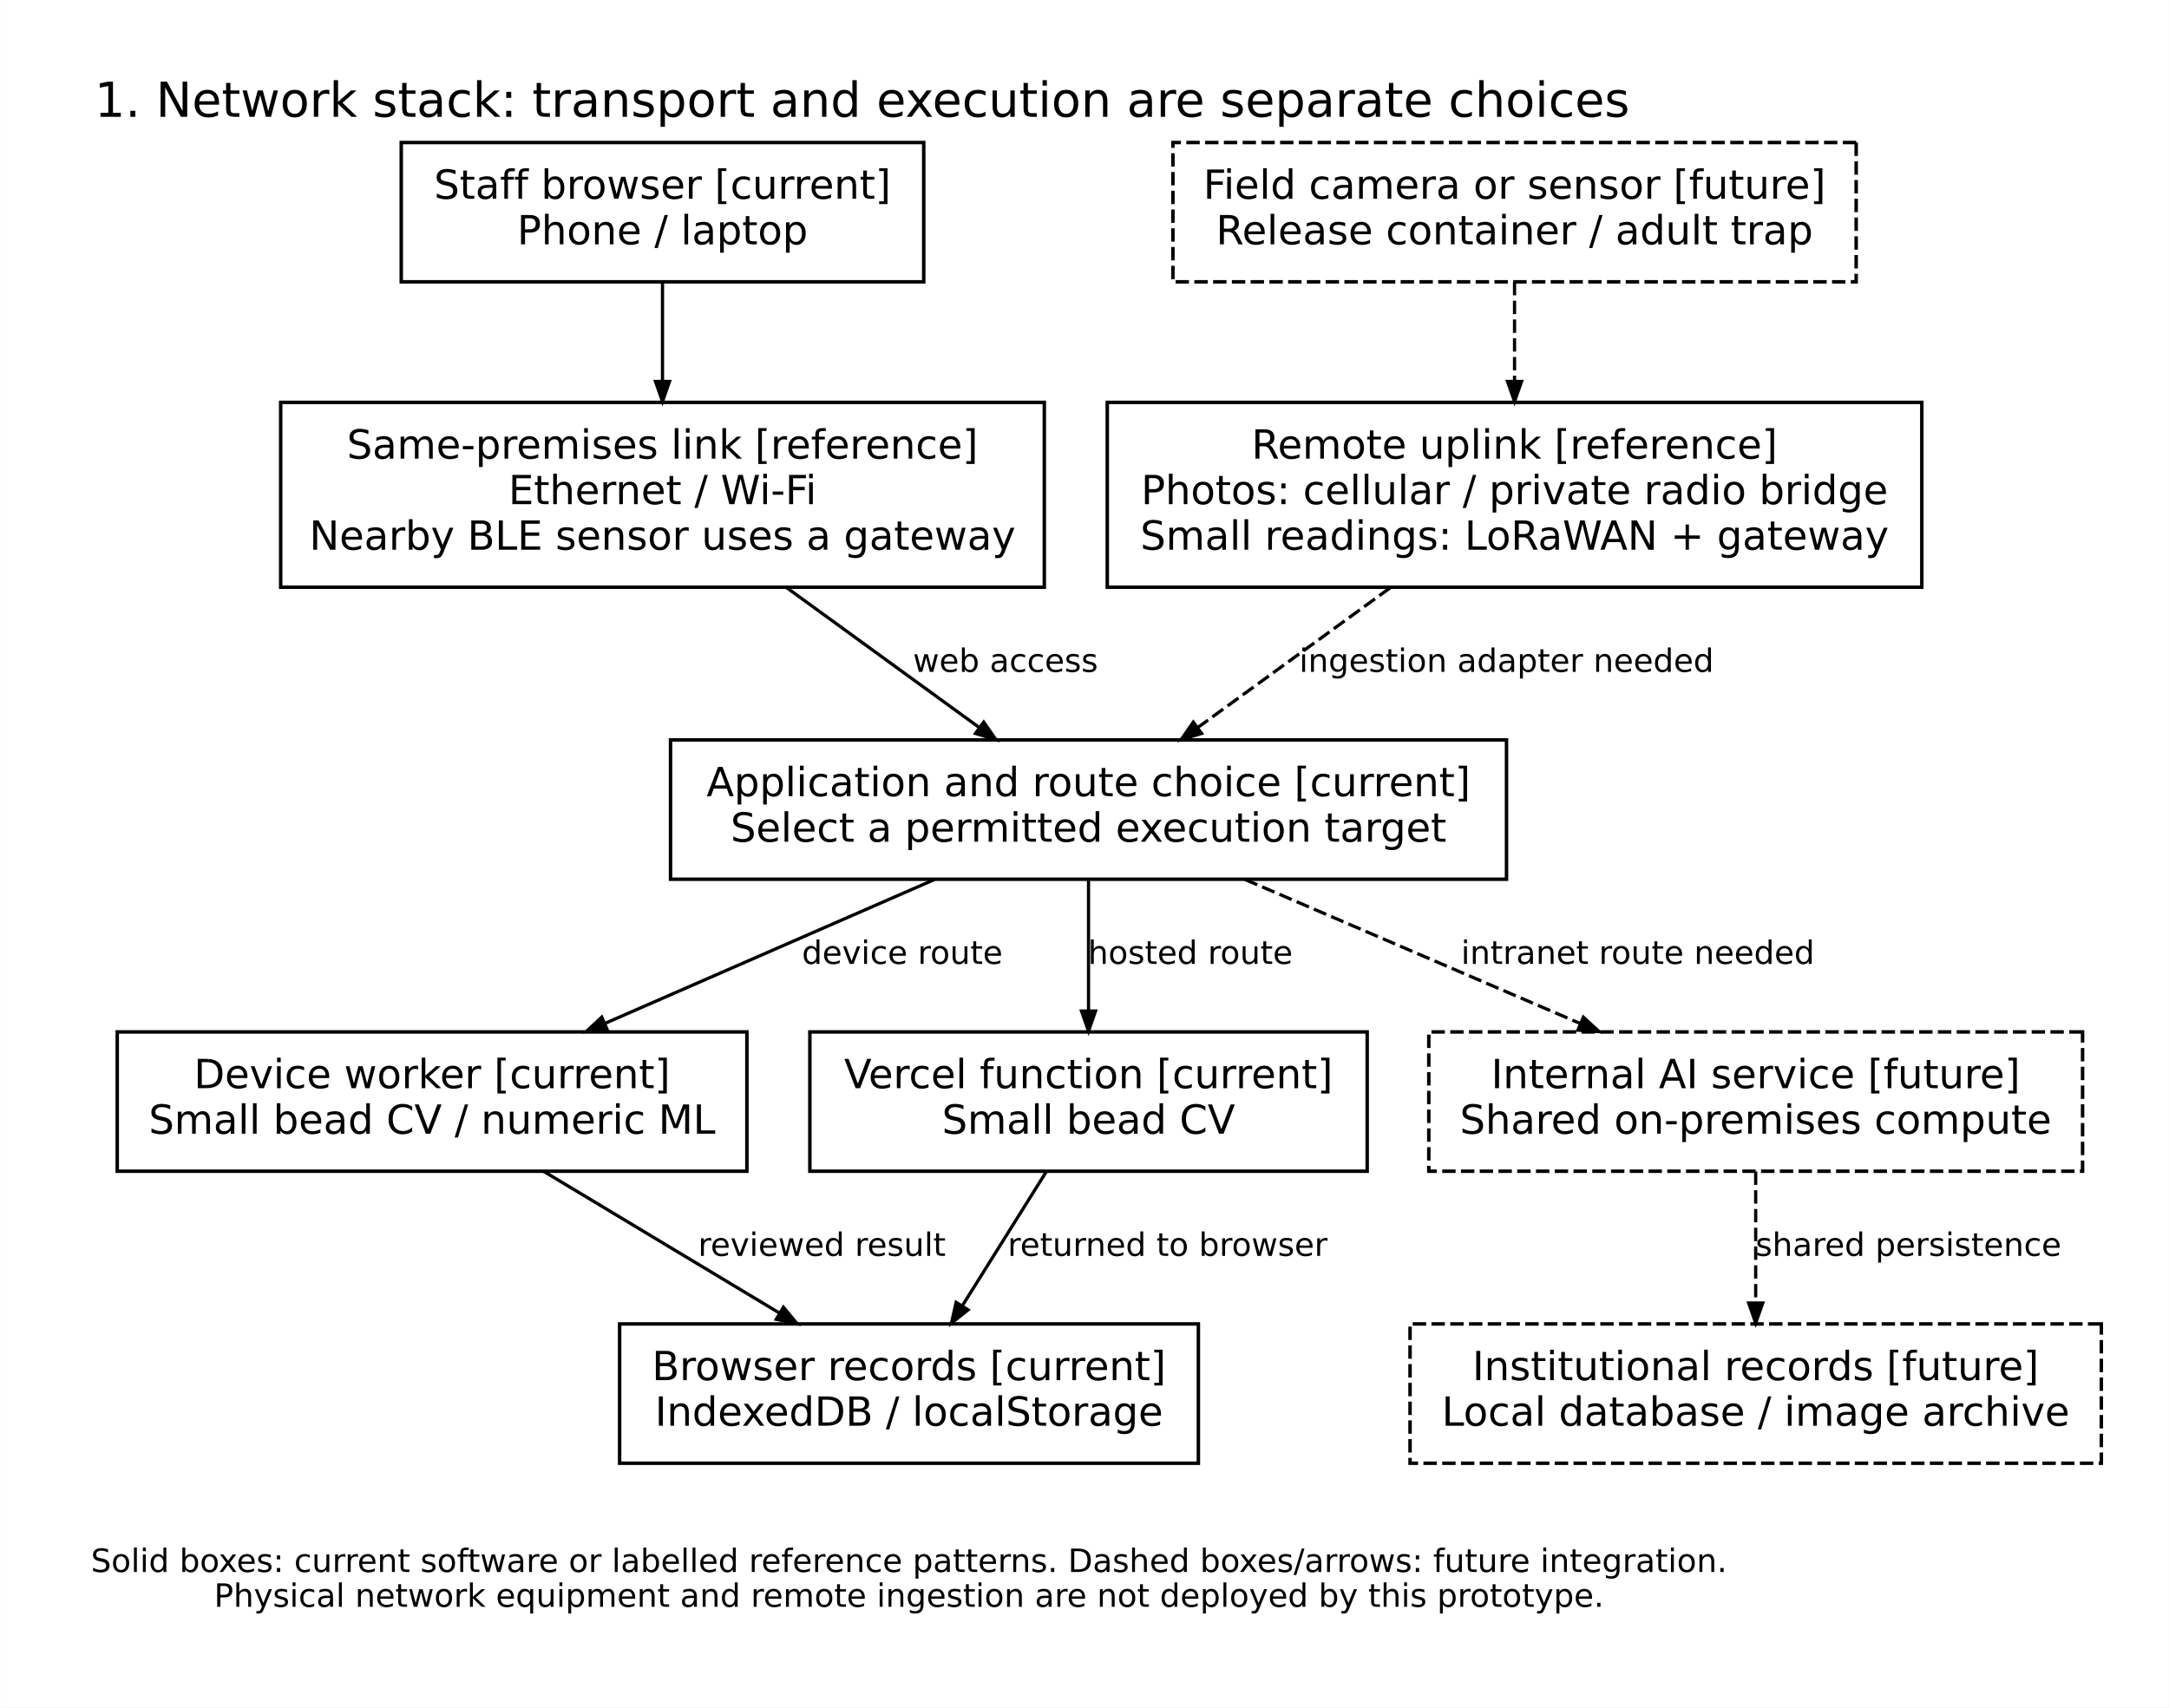
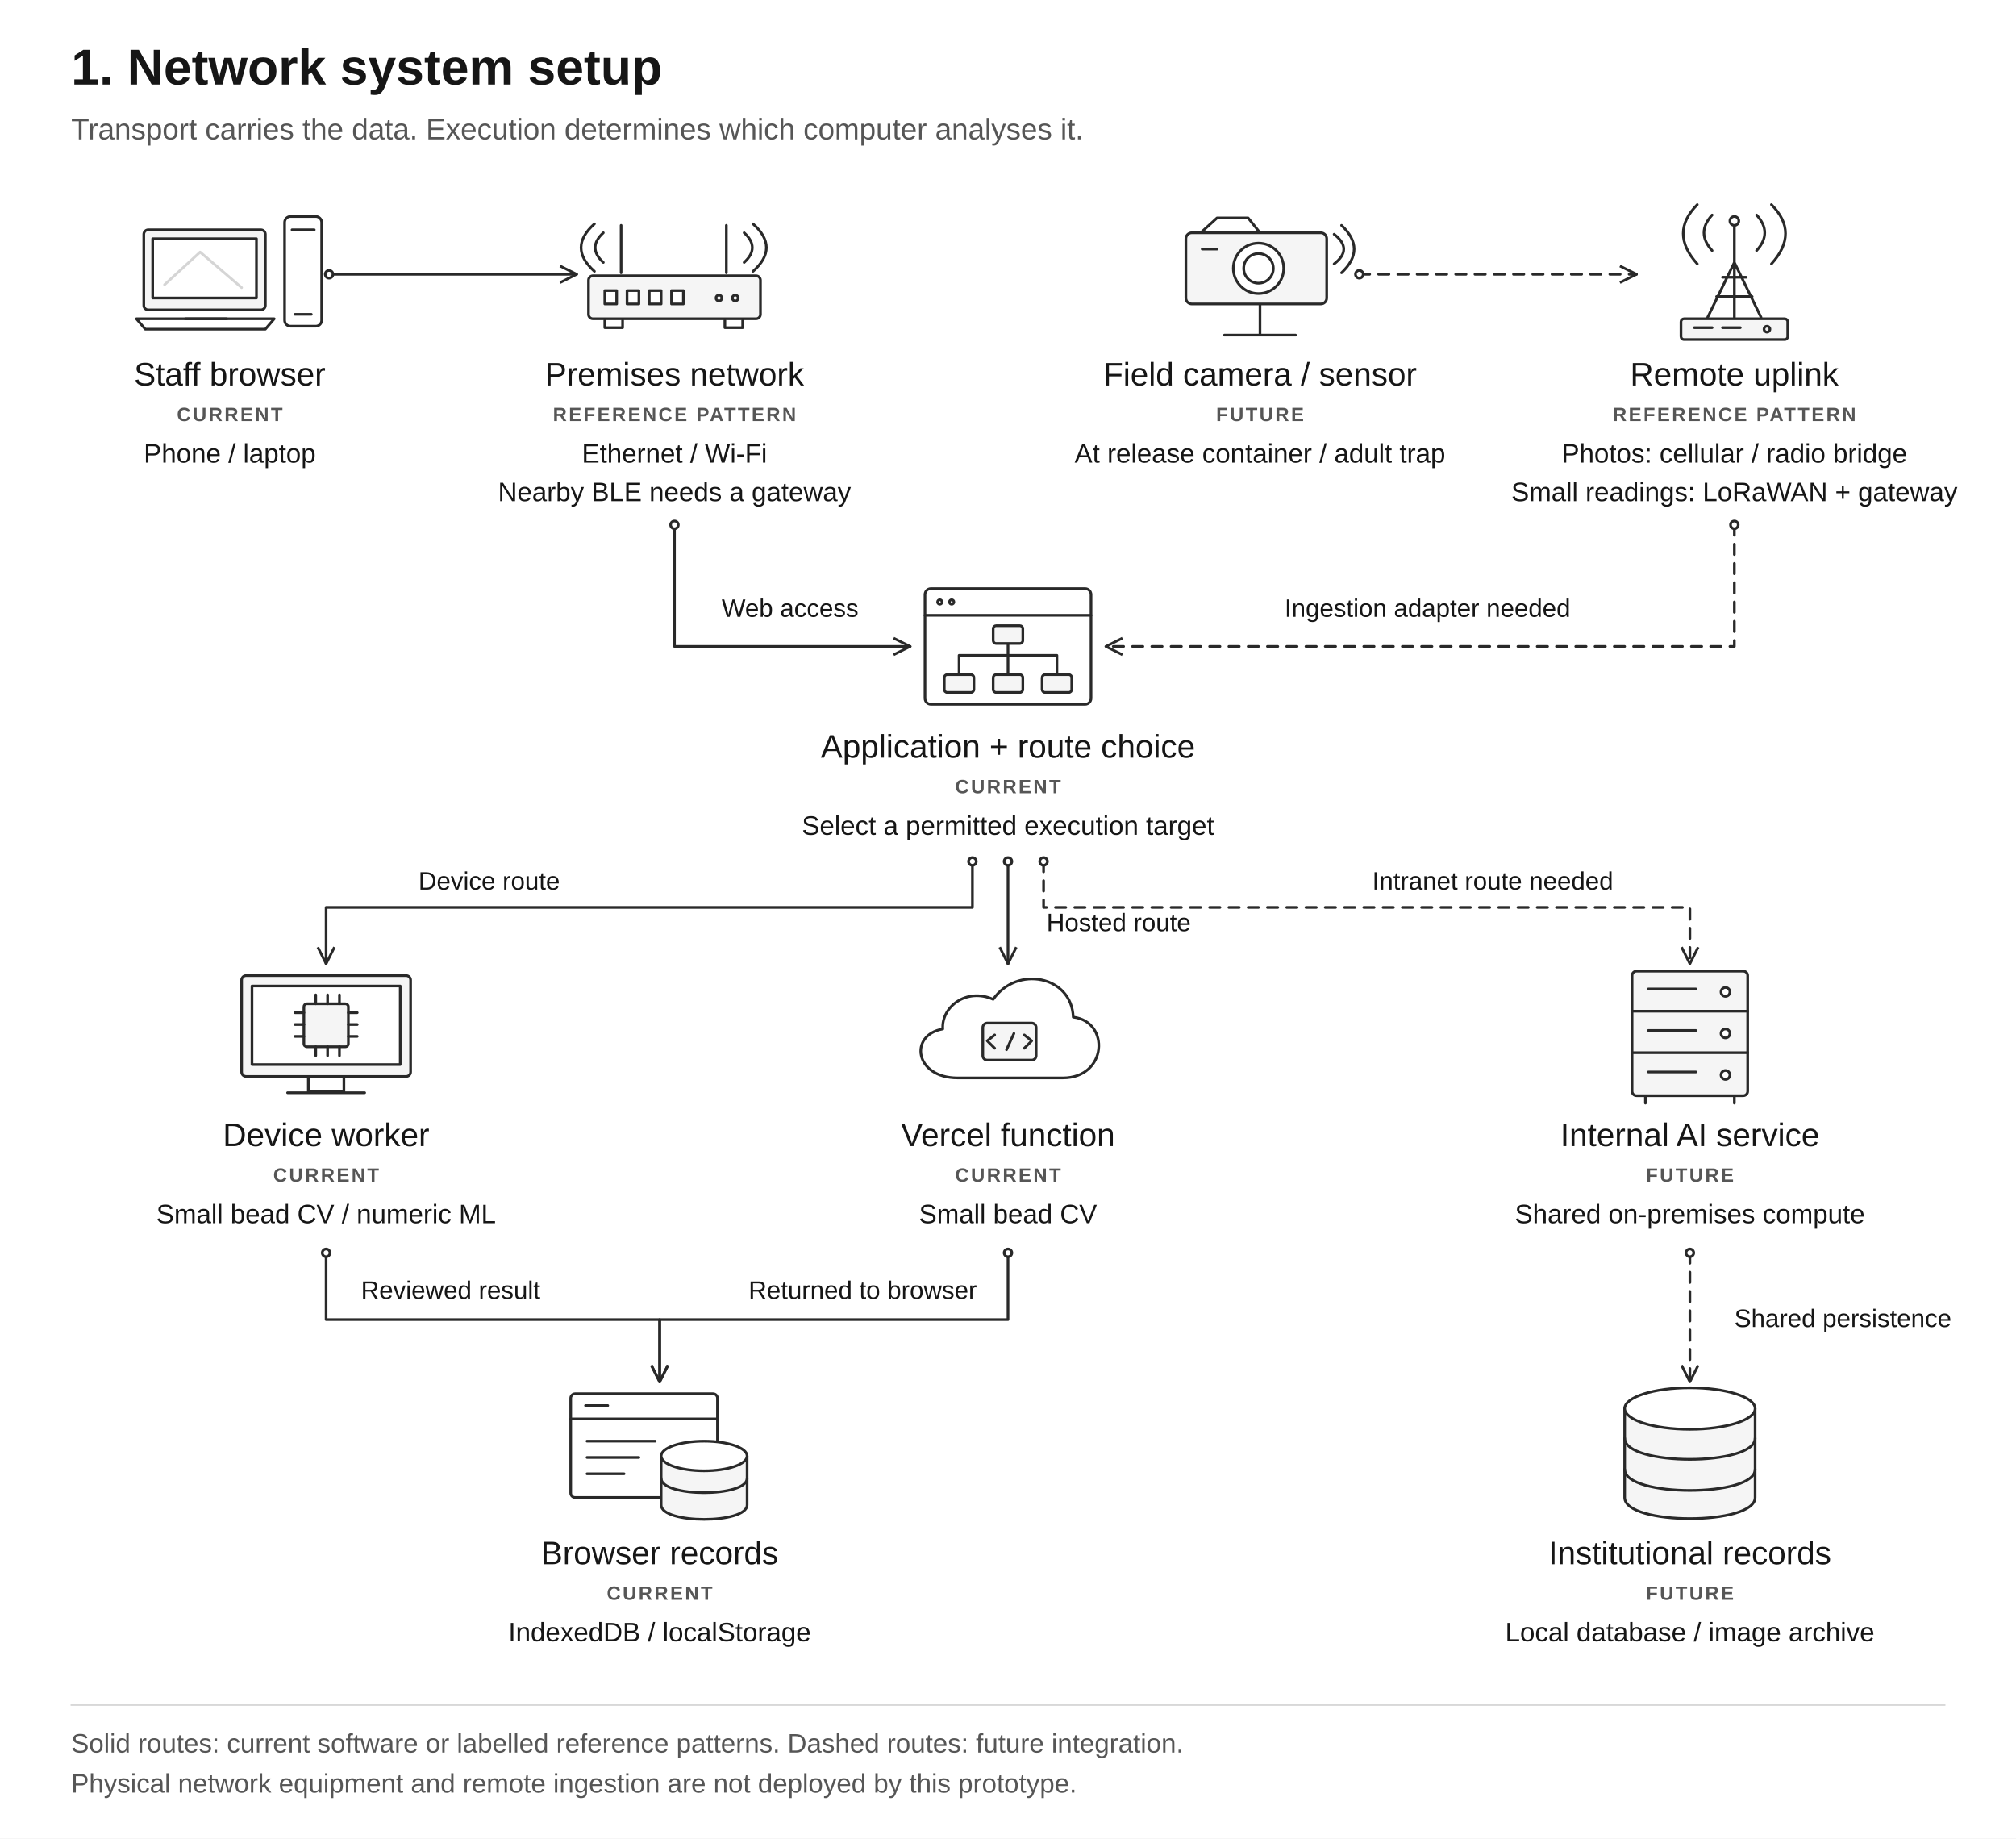
- <svg xmlns="http://www.w3.org/2000/svg" role="img" aria-labelledby="figure-title figure-description" width="809pt" height="637pt" viewBox="0.00 0.00 809.40 637.40">
-   <g id="graph0" class="graph" transform="scale(1 1) rotate(0) translate(25.2 612.2)">
-     <polygon fill="white" stroke="transparent" points="-25.2,25.2 -25.2,-612.2 784.2,-612.2 784.2,25.2 -25.2,25.2" />
-     <text text-anchor="middle" x="296.5" y="-568.6" font-family="DejaVu Sans" font-size="18.00">1. Network stack: transport and execution are separate choices</text>
-     <g id="node1" class="node">
-       <polygon fill="white" stroke="black" stroke-width="1.3" points="319.5,-559 124.5,-559 124.5,-507 319.5,-507 319.5,-559" />
-       <text text-anchor="middle" x="222" y="-538" font-family="DejaVu Sans" font-size="15.00">Staff browser [current]</text>
-       <text text-anchor="middle" x="222" y="-521" font-family="DejaVu Sans" font-size="15.00">Phone / laptop</text>
-     </g>
-     <g id="node3" class="node">
-       <polygon fill="white" stroke="black" stroke-width="1.3" points="364.5,-462 79.5,-462 79.5,-393 364.5,-393 364.5,-462" />
-       <text text-anchor="middle" x="222" y="-441" font-family="DejaVu Sans" font-size="15.00">Same-premises link [reference]</text>
-       <text text-anchor="middle" x="222" y="-424" font-family="DejaVu Sans" font-size="15.00">Ethernet / Wi-Fi</text>
-       <text text-anchor="middle" x="222" y="-407" font-family="DejaVu Sans" font-size="15.00">Nearby BLE sensor uses a gateway</text>
-     </g>
-     <g id="edge1" class="edge">
-       <path fill="none" stroke="black" stroke-width="1.2" d="M222,-506.95C222,-495.85 222,-482.49 222,-469.98" />
-       <polygon fill="black" stroke="black" stroke-width="1.2" points="224.63,-469.82 222,-462.32 219.38,-469.82 224.63,-469.82" />
-     </g>
-     <g id="node2" class="node">
-       <polygon fill="white" stroke="black" stroke-width="1.3" stroke-dasharray="5,2" points="667.5,-559 412.5,-559 412.5,-507 667.5,-507 667.5,-559" />
-       <text text-anchor="middle" x="540" y="-538" font-family="DejaVu Sans" font-size="15.00">Field camera or sensor [future]</text>
-       <text text-anchor="middle" x="540" y="-521" font-family="DejaVu Sans" font-size="15.00">Release container / adult trap</text>
-     </g>
-     <g id="node4" class="node">
-       <polygon fill="white" stroke="black" stroke-width="1.3" points="692,-462 388,-462 388,-393 692,-393 692,-462" />
-       <text text-anchor="middle" x="540" y="-441" font-family="DejaVu Sans" font-size="15.00">Remote uplink [reference]</text>
-       <text text-anchor="middle" x="540" y="-424" font-family="DejaVu Sans" font-size="15.00">Photos: cellular / private radio bridge</text>
-       <text text-anchor="middle" x="540" y="-407" font-family="DejaVu Sans" font-size="15.00">Small readings: LoRaWAN + gateway</text>
-     </g>
-     <g id="edge2" class="edge">
-       <path fill="none" stroke="black" stroke-width="1.2" stroke-dasharray="5,2" d="M540,-506.95C540,-495.85 540,-482.49 540,-469.98" />
-       <polygon fill="black" stroke="black" stroke-width="1.2" points="542.63,-469.82 540,-462.32 537.38,-469.82 542.63,-469.82" />
-     </g>
-     <g id="node5" class="node">
-       <polygon fill="white" stroke="black" stroke-width="1.3" points="537,-336 225,-336 225,-284 537,-284 537,-336" />
-       <text text-anchor="middle" x="381" y="-315" font-family="DejaVu Sans" font-size="15.00">Application and route choice [current]</text>
-       <text text-anchor="middle" x="381" y="-298" font-family="DejaVu Sans" font-size="15.00">Select a permitted execution target</text>
-     </g>
-     <g id="edge3" class="edge">
-       <path fill="none" stroke="black" stroke-width="1.2" d="M268.42,-392.78C291.11,-376.3 318.18,-356.63 340.09,-340.72" />
-       <polygon fill="black" stroke="black" stroke-width="1.2" points="341.89,-342.66 346.41,-336.12 338.8,-338.41 341.89,-342.66" />
-       <text text-anchor="middle" x="350" y="-361.4" font-family="DejaVu Sans" font-size="12.00">web access</text>
-     </g>
-     <g id="edge4" class="edge">
-       <path fill="none" stroke="black" stroke-width="1.2" stroke-dasharray="5,2" d="M493.58,-392.78C470.89,-376.3 443.82,-356.63 421.91,-340.72" />
-       <polygon fill="black" stroke="black" stroke-width="1.2" points="423.2,-338.41 415.59,-336.12 420.11,-342.66 423.2,-338.41" />
-       <text text-anchor="middle" x="537" y="-361.4" font-family="DejaVu Sans" font-size="12.00">ingestion adapter needed</text>
-     </g>
-     <g id="node6" class="node">
-       <polygon fill="white" stroke="black" stroke-width="1.3" points="253.5,-227 18.5,-227 18.5,-175 253.5,-175 253.5,-227" />
-       <text text-anchor="middle" x="136" y="-206" font-family="DejaVu Sans" font-size="15.00">Device worker [current]</text>
-       <text text-anchor="middle" x="136" y="-189" font-family="DejaVu Sans" font-size="15.00">Small bead CV / numeric ML</text>
-     </g>
-     <g id="edge5" class="edge">
-       <path fill="none" stroke="black" stroke-width="1.2" d="M323.56,-283.91C286.68,-267.81 238.71,-246.86 200.52,-230.18" />
-       <polygon fill="black" stroke="black" stroke-width="1.2" points="201.43,-227.71 193.51,-227.11 199.33,-232.52 201.43,-227.71" />
-       <text text-anchor="middle" x="311.5" y="-252.4" font-family="DejaVu Sans" font-size="12.00">device route</text>
-     </g>
-     <g id="node7" class="node">
-       <polygon fill="white" stroke="black" stroke-width="1.3" points="485,-227 277,-227 277,-175 485,-175 485,-227" />
-       <text text-anchor="middle" x="381" y="-206" font-family="DejaVu Sans" font-size="15.00">Vercel function [current]</text>
-       <text text-anchor="middle" x="381" y="-189" font-family="DejaVu Sans" font-size="15.00">Small bead CV</text>
-     </g>
-     <g id="edge6" class="edge">
-       <path fill="none" stroke="black" stroke-width="1.2" d="M381,-283.91C381,-269.26 381,-250.61 381,-234.8" />
-       <polygon fill="black" stroke="black" stroke-width="1.2" points="383.63,-234.8 381,-227.3 378.38,-234.8 383.63,-234.8" />
-       <text text-anchor="middle" x="419" y="-252.4" font-family="DejaVu Sans" font-size="12.00">hosted route</text>
-     </g>
-     <g id="node8" class="node">
-       <polygon fill="white" stroke="black" stroke-width="1.3" stroke-dasharray="5,2" points="752,-227 508,-227 508,-175 752,-175 752,-227" />
-       <text text-anchor="middle" x="630" y="-206" font-family="DejaVu Sans" font-size="15.00">Internal AI service [future]</text>
-       <text text-anchor="middle" x="630" y="-189" font-family="DejaVu Sans" font-size="15.00">Shared on-premises compute</text>
-     </g>
-     <g id="edge7" class="edge">
-       <path fill="none" stroke="black" stroke-width="1.2" stroke-dasharray="5,2" d="M439.38,-283.91C476.86,-267.81 525.61,-246.86 564.43,-230.18" />
-       <polygon fill="black" stroke="black" stroke-width="1.2" points="565.7,-232.49 571.56,-227.11 563.63,-227.66 565.7,-232.49" />
-       <text text-anchor="middle" x="586" y="-252.4" font-family="DejaVu Sans" font-size="12.00">intranet route needed</text>
-     </g>
-     <g id="node9" class="node">
-       <polygon fill="white" stroke="black" stroke-width="1.3" points="422,-118 206,-118 206,-66 422,-66 422,-118" />
-       <text text-anchor="middle" x="314" y="-97" font-family="DejaVu Sans" font-size="15.00">Browser records [current]</text>
-       <text text-anchor="middle" x="314" y="-80" font-family="DejaVu Sans" font-size="15.00">IndexedDB / localStorage</text>
-     </g>
-     <g id="edge8" class="edge">
-       <path fill="none" stroke="black" stroke-width="1.2" d="M177.73,-174.91C204.08,-159.07 238.22,-138.55 265.74,-122.01" />
-       <polygon fill="black" stroke="black" stroke-width="1.2" points="267.14,-124.23 272.22,-118.11 264.44,-119.73 267.14,-124.23" />
-       <text text-anchor="middle" x="281.5" y="-143.4" font-family="DejaVu Sans" font-size="12.00">reviewed result</text>
-     </g>
-     <g id="edge9" class="edge">
-       <path fill="none" stroke="black" stroke-width="1.2" d="M365.29,-174.91C355.95,-160 344.01,-140.93 334,-124.94" />
-       <polygon fill="black" stroke="black" stroke-width="1.2" points="336.05,-123.26 329.84,-118.3 331.6,-126.05 336.05,-123.26" />
-       <text text-anchor="middle" x="410.5" y="-143.4" font-family="DejaVu Sans" font-size="12.00">returned to browser</text>
-     </g>
-     <g id="node10" class="node">
-       <polygon fill="white" stroke="black" stroke-width="1.3" stroke-dasharray="5,2" points="759,-118 501,-118 501,-66 759,-66 759,-118" />
-       <text text-anchor="middle" x="630" y="-97" font-family="DejaVu Sans" font-size="15.00">Institutional records [future]</text>
-       <text text-anchor="middle" x="630" y="-80" font-family="DejaVu Sans" font-size="15.00">Local database / image archive</text>
-     </g>
-     <g id="edge10" class="edge">
-       <path fill="none" stroke="black" stroke-width="1.2" stroke-dasharray="5,2" d="M630,-174.91C630,-160.26 630,-141.61 630,-125.8" />
-       <polygon fill="black" stroke="black" stroke-width="1.2" points="632.63,-125.8 630,-118.3 627.38,-125.8 632.63,-125.8" />
-       <text text-anchor="middle" x="687" y="-143.4" font-family="DejaVu Sans" font-size="12.00">shared persistence</text>
-     </g>
-     <g id="node11" class="node">
-       <polygon fill="white" stroke="transparent" stroke-width="1.3" points="628,-44 0,-44 0,0 628,0 628,-44" />
-       <text text-anchor="middle" x="314" y="-25.4" font-family="DejaVu Sans" font-size="12.00">Solid boxes: current software or labelled reference patterns. Dashed boxes/arrows: future integration.</text>
-       <text text-anchor="middle" x="314" y="-12.4" font-family="DejaVu Sans" font-size="12.00">Physical network equipment and remote ingestion are not deployed by this prototype.</text>
-     </g>
+ <svg xmlns="http://www.w3.org/2000/svg" width="1360" height="1240" viewBox="0 0 1360 1240" role="img" aria-labelledby="figure-title figure-description">
+   <defs>
+     <marker id="arrow" viewBox="0 0 9 9" refX="8" refY="4.5" markerWidth="8" markerHeight="8" orient="auto-start-reverse">
+       <path d="M1 1L8 4.5L1 8" fill="none" stroke="#292929" stroke-width="1.1" stroke-linejoin="round" />
+     </marker>
+     <symbol id="icon-clients" viewBox="0 0 128 96">
+       <rect x="6" y="18" width="82" height="54" rx="3" fill="#f5f5f5" />
+       <rect x="12" y="24" width="70" height="40" fill="white" />
+       <path d="M1 78H94L88 85H7Z" fill="white" />
+       <path d="M34 78H62" />
+       <rect x="101" y="9" width="25" height="74" rx="4" fill="white" />
+       <path d="M106 18H121M108 75H119" />
+       <path d="M20 55L44 33L72 57" stroke="#d5d5d5" />
+     </symbol>
+     <symbol id="icon-camera" viewBox="0 0 128 96">
+       <path d="M64 54V88M40 89H88" />
+       <path d="M24 20L35 10H56L64 20" fill="white" />
+       <rect x="14" y="20" width="95" height="48" rx="4" fill="#f5f5f5" />
+       <circle cx="63" cy="44" r="17" fill="white" />
+       <circle cx="63" cy="44" r="10" />
+       <path d="M25 31H35M114 21Q127 31 114 41M119 15Q136 31 119 47" />
+     </symbol>
+     <symbol id="icon-router" viewBox="0 0 128 96">
+       <path d="M28 47V15M99 47V15M16 20Q5 30 16 40M10 14Q-8 30 10 46M111 20Q122 30 111 40M117 14Q135 30 117 46" />
+       <rect x="6" y="49" width="116" height="29" rx="3" fill="#f5f5f5" />
+       <path d="M17 59H25V68H17ZM32 59H40V68H32ZM47 59H55V68H47ZM62 59H70V68H62Z" fill="white" />
+       <circle cx="94" cy="64" r="2" />
+       <circle cx="105" cy="64" r="2" />
+       <path d="M17 79V84H29V79M98 79V84H110V79" />
+     </symbol>
+     <symbol id="icon-gateway" viewBox="0 0 128 96">
+       <path d="M64 15V77M46 77L64 40L82 77M52 63H76M56 50H72" />
+       <circle cx="64" cy="12" r="3" fill="white" />
+       <path d="M49 8Q38 20 49 32M79 8Q90 20 79 32M39 1Q20 20 39 41M89 1Q108 20 89 41" />
+       <rect x="28" y="78" width="72" height="14" rx="2" fill="#f5f5f5" />
+       <path d="M37 84H49M56 84H68" />
+       <circle cx="86" cy="85" r="2" />
+     </symbol>
+     <symbol id="icon-route" viewBox="0 0 128 96">
+       <rect x="8" y="9" width="112" height="78" rx="4" fill="white" />
+       <path d="M8 27H120" />
+       <circle cx="18" cy="18" r="1.5" />
+       <circle cx="26" cy="18" r="1.5" />
+       <path d="M64 39V54M31 68V54H97V68" />
+       <rect x="54" y="34" width="20" height="12" rx="2" fill="#f5f5f5" />
+       <rect x="21" y="67" width="20" height="12" rx="2" fill="#f5f5f5" />
+       <rect x="54" y="67" width="20" height="12" rx="2" fill="#f5f5f5" />
+       <rect x="87" y="67" width="20" height="12" rx="2" fill="#f5f5f5" />
+       <path d="M64 54V67" />
+     </symbol>
+     <symbol id="icon-worker" viewBox="0 0 128 96">
+       <rect x="7" y="8" width="114" height="68" rx="3" fill="#f5f5f5" />
+       <rect x="14" y="15" width="100" height="53" fill="white" />
+       <path d="M52 77V86H76V77M38 87H90" />
+       <rect x="49" y="27" width="30" height="29" rx="2" fill="#f5f5f5" />
+       <path d="M57 21V27M65 21V27M73 21V27M57 56V62M65 56V62M73 56V62M43 33H49M43 41H49M43 49H49M79 33H85M79 41H85M79 49H85" />
+     </symbol>
+     <symbol id="icon-cloud" viewBox="0 0 128 96">
+       <path d="M30 77H101C131 77 133 39 108 36C107 8 70 1 54 24C36 16 19 29 20 44C-3 48 1 77 30 77Z" fill="white" />
+       <rect x="47" y="40" width="36" height="25" rx="3" fill="#f5f5f5" />
+       <path d="M55 48L50 52L55 57M75 48L80 52L75 57M68 47L63 58" />
+     </symbol>
+     <symbol id="icon-server" viewBox="0 0 128 96">
+       <rect x="25" y="5" width="78" height="84" rx="3" fill="#f5f5f5" />
+       <path d="M25 32H103M25 60H103M36 17H68M36 45H68M36 73H68M34 90V94M94 90V94" />
+       <circle cx="88" cy="19" r="3" fill="white" />
+       <circle cx="88" cy="47" r="3" fill="white" />
+       <circle cx="88" cy="75" r="3" fill="white" />
+     </symbol>
+     <symbol id="icon-browser-store" viewBox="0 0 128 96">
+       <rect x="4" y="8" width="99" height="70" rx="3" fill="white" />
+       <path d="M4 25H103M14 16H29M15 40H61M15 51H50M15 62H40" />
+       <path d="M65 50V83C65 96 123 96 123 83V50" fill="#f5f5f5" />
+       <ellipse cx="94" cy="50" rx="29" ry="10" fill="white" />
+       <path d="M65 65C65 78 123 78 123 65" />
+     </symbol>
+     <symbol id="icon-database" viewBox="0 0 128 96">
+       <path d="M20 18V78C20 97 108 97 108 78V18" fill="#f5f5f5" />
+       <ellipse cx="64" cy="18" rx="44" ry="14" fill="white" />
+       <path d="M20 38C20 57 108 57 108 38M20 59C20 78 108 78 108 59" />
+     </symbol>
+     <symbol id="icon-stock" viewBox="0 0 128 96">
+       <path d="M19 22L36 8H116V76L100 90H19Z" fill="#f5f5f5" />
+       <path d="M19 22H100V90M100 22L116 8M100 22V90L116 76" />
+       <path d="M27 30H92V81H27Z" fill="white" />
+       <path d="M34 30V81M85 30V81M27 37H92M27 74H92" stroke="#d0d0d0" />
+       <ellipse cx="59" cy="54" rx="3" ry="11" />
+       <path d="M56 52Q38 34 43 53L56 57M62 52Q80 34 75 53L62 57M56 59L42 67M56 63L49 73M62 59L76 67M62 63L69 73M59 42L62 35" />
+       <path d="M44 16H87" />
+     </symbol>
+     <symbol id="icon-release" viewBox="0 0 128 96">
+       <path d="M27 33L35 84Q64 98 93 84L101 33" fill="white" />
+       <ellipse cx="64" cy="33" rx="43" ry="10" fill="#f5f5f5" />
+       <path d="M43 57Q51 48 56 59T69 61M69 76Q78 66 84 75M43 80Q52 71 56 78" />
+       <path d="M64 16V2M57 9L64 2L71 9" />
+       <path d="M28 39Q17 62 35 72M101 39Q112 62 93 72" />
+     </symbol>
+     <symbol id="icon-clipboard" viewBox="0 0 128 96">
+       <path d="M47 14H24V90H106V14H83" fill="white" />
+       <rect x="45" y="7" width="40" height="17" rx="3" fill="#f5f5f5" />
+       <path d="M35 39L40 44L49 34M57 40H94M35 58L40 63L49 53M57 59H94M35 77L40 82L49 72M57 78H84" />
+     </symbol>
+     <symbol id="icon-trap" viewBox="0 0 128 96">
+       <path d="M23 31V79C23 97 105 97 105 79V31" fill="#f5f5f5" />
+       <ellipse cx="64" cy="31" rx="41" ry="14" fill="white" />
+       <path d="M48 25L57 45H71L80 25" fill="#ededed" />
+       <ellipse cx="64" cy="24" rx="16" ry="5" fill="white" />
+       <path d="M34 51H94M34 59H94M34 67H94M34 75H94M43 48V82M54 48V86M66 48V86M78 48V84M89 48V81" stroke="#c6c6c6" />
+       <path d="M105 66H119V38M114 38H124" />
+     </symbol>
+     <symbol id="icon-assay" viewBox="0 0 128 96">
+       <path d="M24 85H100M40 84V75M68 84V75M25 62H71" />
+       <path d="M60 19Q95 29 86 56Q82 72 59 75H31" />
+       <path d="M34 14L48 5L69 38L54 48ZM51 45L45 53" fill="#f5f5f5" />
+       <circle cx="80" cy="45" r="5" fill="white" />
+       <path d="M105 52H123M109 52V80Q109 90 119 87Q123 86 123 80V52M111 70H121" />
+     </symbol>
+     <symbol id="icon-prevalence" viewBox="0 0 128 96">
+       <path d="M23 7H91L109 25V90H23ZM91 7V25H109" fill="white" />
+       <path d="M37 72H94M37 81H79M44 44H88" />
+       <text x="66" y="38" text-anchor="middle" font-family="Arial, sans-serif" font-size="23" fill="#161616" stroke="none">n+</text>
+       <text x="66" y="64" text-anchor="middle" font-family="Arial, sans-serif" font-size="20" fill="#161616" stroke="none">N</text>
+     </symbol>
+     <symbol id="icon-health" viewBox="0 0 128 96">
+       <rect x="8" y="25" width="72" height="64" rx="2" fill="#f5f5f5" />
+       <path d="M20 25V10H67V25M26 68H37V89H26M48 68H60V79H48" />
+       <path d="M35 36H49V45H58V58H49V67H35V58H26V45H35Z" fill="white" />
+       <path d="M83 38H109L122 51V91H83ZM109 38V51H122M92 64H113M92 74H113M92 83H104" fill="white" />
+     </symbol>
+     <symbol id="icon-case-report" viewBox="0 0 128 96">
+       <path d="M23 7H91L109 25V90H23ZM91 7V25H109" fill="white" />
+       <path d="M36 29H68M36 42H92M36 53H80M36 67L43 75L58 60M67 70H94M67 79H86" />
+     </symbol>
+     <symbol id="icon-impact" viewBox="0 0 128 96">
+       <path d="M19 8V86H120" />
+       <rect x="33" y="42" width="18" height="43" fill="#ededed" />
+       <rect x="60" y="58" width="18" height="27" fill="white" />
+       <rect x="90" y="30" width="18" height="55" fill="#ededed" />
+       <path d="M42 32V49M36 32H48M69 48V65M63 48H75M99 19V39M93 19H105" />
+     </symbol>
+     <symbol id="icon-photo" viewBox="0 0 128 96">
+       <rect x="9" y="10" width="110" height="76" rx="3" fill="white" />
+       <path d="M18 22H29M18 22V33M110 22H99M110 22V33M18 75H29M18 75V64M110 75H99M110 75V64" />
+       <circle cx="41" cy="42" r="7" fill="#ededed" />
+       <circle cx="81" cy="34" r="7" fill="#ededed" />
+       <circle cx="65" cy="63" r="7" fill="#ededed" />
+       <circle cx="96" cy="60" r="7" fill="#ededed" />
+     </symbol>
+     <symbol id="icon-pixels" viewBox="0 0 128 96">
+       <path d="M12 11H82V81H12Z" fill="white" />
+       <path d="M26 11V81M40 11V81M54 11V81M68 11V81M12 25H82M12 39H82M12 53H82M12 67H82" stroke="#d0d0d0" />
+       <path d="M27 26H39V38H27ZM41 40H53V52H41ZM55 26H67V38H55Z" fill="#dedede" />
+       <circle cx="84" cy="60" r="23" fill="white" />
+       <circle cx="84" cy="60" r="16" />
+       <path d="M101 77L120 94M76 60H92M84 52V68" />
+     </symbol>
+     <symbol id="icon-review" viewBox="0 0 128 96">
+       <rect x="4" y="9" width="84" height="61" rx="3" fill="white" />
+       <path d="M4 25H88M14 17H26M34 39L45 50L65 31M33 71V81H59V71M23 82H69" />
+       <circle cx="106" cy="50" r="11" fill="white" />
+       <path d="M87 89V81Q87 64 106 64Q125 64 125 81V89Z" fill="#f5f5f5" />
+     </symbol>
+     <symbol id="icon-study" viewBox="0 0 128 96">
+       <path d="M16 14H88V91H16Z" fill="#f5f5f5" />
+       <path d="M29 5H101V80H29Z" fill="white" />
+       <path d="M40 20H86M40 32H86M40 44H70M40 56H63M40 68H62" />
+       <rect x="73" y="58" width="45" height="32" rx="3" fill="white" />
+       <path d="M82 58V48Q82 32 108 48V58" />
+       <circle cx="95" cy="73" r="3" />
+       <path d="M95 76V81" />
+     </symbol>
+     <symbol id="icon-model" viewBox="0 0 128 96">
+       <rect x="23" y="11" width="82" height="74" rx="3" fill="#f5f5f5" />
+       <path d="M16 24H23M16 41H23M16 58H23M16 75H23M105 24H112M105 41H112M105 58H112M105 75H112M36 4V11M55 4V11M74 4V11M93 4V11M36 85V92M55 85V92M74 85V92M93 85V92" />
+       <path d="M38 27V70H92M43 62L59 52L70 56L89 34" />
+       <circle cx="49" cy="52" r="2" fill="white" />
+       <circle cx="67" cy="39" r="2" fill="white" />
+       <circle cx="84" cy="49" r="2" fill="white" />
+     </symbol>
+     <symbol id="icon-evaluation" viewBox="0 0 128 96">
+       <path d="M13 10V84H119M13 38H117" />
+       <rect x="28" y="49" width="17" height="34" fill="#ededed" />
+       <rect x="56" y="25" width="17" height="58" fill="white" />
+       <circle cx="96" cy="62" r="19" fill="white" />
+       <path d="M109 76L125 92M86 62L93 69L106 53" />
+     </symbol>
+     <symbol id="icon-planning" viewBox="0 0 128 96">
+       <rect x="12" y="8" width="91" height="79" rx="3" fill="white" />
+       <path d="M12 27H103M31 1V16M83 1V16M24 40H34V50H24ZM44 45H88M24 62H34V72H24ZM44 67H76" />
+       <path d="M90 68L100 78L120 55" stroke-width="3" />
+     </symbol>
+     <symbol id="icon-export" viewBox="0 0 128 96">
+       <path d="M17 17H83V91H17Z" fill="#f5f5f5" />
+       <path d="M28 6H78L94 22V79H28ZM78 6V22H94M40 36H80M40 48H80M40 60H63" fill="white" />
+       <path d="M75 72H124M112 60L124 72L112 84" />
+     </symbol>
+   </defs>
+   <rect width="1360" height="1240" fill="white" />
+   <g fill="none" stroke="#292929" stroke-width="1.8" stroke-linecap="round" stroke-linejoin="round">
+     <text x="48" y="57" text-anchor="start" font-family="Arial, Helvetica, sans-serif" font-size="34" font-weight="600" fill="#161616" stroke="none">1. Network system setup</text>
+     <text x="48" y="94" text-anchor="start" font-family="Arial, Helvetica, sans-serif" font-size="20" font-weight="400" fill="#565656" stroke="none">Transport carries the data. Execution determines which computer analyses it.</text>
+     <g id="edge-staff-premises">
+       <polyline points="222,185 389,185" marker-end="url(#arrow)" />
+       <circle cx="222" cy="185" r="2.6" fill="white" />
+     </g>
+     <g id="edge-field-remote">
+       <polyline points="917,185 1104,185" marker-end="url(#arrow)" stroke-dasharray="7 6" />
+       <circle cx="917" cy="185" r="2.6" fill="white" />
+     </g>
+     <g id="edge-premises-routing">
+       <polyline points="455,354 455,436 614,436" marker-end="url(#arrow)" />
+       <circle cx="455" cy="354" r="2.6" fill="white" />
+       <text x="533" y="416" text-anchor="middle" font-family="Arial, Helvetica, sans-serif" font-size="17" font-weight="400" fill="#161616" stroke="white" stroke-width="7" paint-order="stroke">Web access</text>
+     </g>
+     <g id="edge-remote-routing">
+       <polyline points="1170,354 1170,436 746,436" marker-end="url(#arrow)" stroke-dasharray="7 6" />
+       <circle cx="1170" cy="354" r="2.6" fill="white" />
+       <text x="963" y="416" text-anchor="middle" font-family="Arial, Helvetica, sans-serif" font-size="17" font-weight="400" fill="#161616" stroke="white" stroke-width="7" paint-order="stroke">Ingestion adapter needed</text>
+     </g>
+     <g id="edge-routing-device">
+       <polyline points="656,581 656,612 220,612 220,650" marker-end="url(#arrow)" />
+       <circle cx="656" cy="581" r="2.6" fill="white" />
+       <text x="330" y="600" text-anchor="middle" font-family="Arial, Helvetica, sans-serif" font-size="17" font-weight="400" fill="#161616" stroke="white" stroke-width="7" paint-order="stroke">Device route</text>
+     </g>
+     <g id="edge-routing-vercel">
+       <polyline points="680,581 680,650" marker-end="url(#arrow)" />
+       <circle cx="680" cy="581" r="2.6" fill="white" />
+       <text x="706" y="628" text-anchor="start" font-family="Arial, Helvetica, sans-serif" font-size="17" font-weight="400" fill="#161616" stroke="white" stroke-width="7" paint-order="stroke">Hosted route</text>
+     </g>
+     <g id="edge-routing-internal">
+       <polyline points="704,581 704,612 1140,612 1140,650" marker-end="url(#arrow)" stroke-dasharray="7 6" />
+       <circle cx="704" cy="581" r="2.6" fill="white" />
+       <text x="1007" y="600" text-anchor="middle" font-family="Arial, Helvetica, sans-serif" font-size="17" font-weight="400" fill="#161616" stroke="white" stroke-width="7" paint-order="stroke">Intranet route needed</text>
+     </g>
+     <g id="edge-device-browserstore">
+       <polyline points="220,845 220,890 445,890 445,932" marker-end="url(#arrow)" />
+       <circle cx="220" cy="845" r="2.6" fill="white" />
+       <text x="304" y="876" text-anchor="middle" font-family="Arial, Helvetica, sans-serif" font-size="17" font-weight="400" fill="#161616" stroke="white" stroke-width="7" paint-order="stroke">Reviewed result</text>
+     </g>
+     <g id="edge-vercel-browserstore">
+       <polyline points="680,845 680,890 445,890 445,932" marker-end="url(#arrow)" />
+       <circle cx="680" cy="845" r="2.6" fill="white" />
+       <text x="582" y="876" text-anchor="middle" font-family="Arial, Helvetica, sans-serif" font-size="17" font-weight="400" fill="#161616" stroke="white" stroke-width="7" paint-order="stroke">Returned to browser</text>
+     </g>
+     <g id="edge-internal-sharedstore">
+       <polyline points="1140,845 1140,932" marker-end="url(#arrow)" stroke-dasharray="7 6" />
+       <circle cx="1140" cy="845" r="2.6" fill="white" />
+       <text x="1170" y="895" text-anchor="start" font-family="Arial, Helvetica, sans-serif" font-size="17" font-weight="400" fill="#161616" stroke="white" stroke-width="7" paint-order="stroke">Shared persistence</text>
+     </g>
+     <g id="node-staff">
+       <use href="#icon-clients" x="91" y="137" width="128" height="96" />
+       <text x="155" y="260" text-anchor="middle" font-family="Arial, Helvetica, sans-serif" font-size="22" font-weight="500" fill="#161616" stroke="none">Staff browser</text>
+       <text x="155" y="284" text-anchor="middle" font-family="Arial, Helvetica, sans-serif" font-size="13" font-weight="600" fill="#565656" letter-spacing="1.3" stroke="none">CURRENT</text>
+       <text x="155" y="312" text-anchor="middle" font-family="Arial, Helvetica, sans-serif" font-size="18" font-weight="400" fill="#161616" stroke="none">Phone / laptop</text>
+     </g>
+     <g id="node-field">
+       <use href="#icon-camera" x="786" y="137" width="128" height="96" />
+       <text x="850" y="260" text-anchor="middle" font-family="Arial, Helvetica, sans-serif" font-size="22" font-weight="500" fill="#161616" stroke="none">Field camera / sensor</text>
+       <text x="850" y="284" text-anchor="middle" font-family="Arial, Helvetica, sans-serif" font-size="13" font-weight="600" fill="#565656" letter-spacing="1.3" stroke="none">FUTURE</text>
+       <text x="850" y="312" text-anchor="middle" font-family="Arial, Helvetica, sans-serif" font-size="18" font-weight="400" fill="#161616" stroke="none">At release container / adult trap</text>
+     </g>
+     <g id="node-premises">
+       <use href="#icon-router" x="391" y="137" width="128" height="96" />
+       <text x="455" y="260" text-anchor="middle" font-family="Arial, Helvetica, sans-serif" font-size="22" font-weight="500" fill="#161616" stroke="none">Premises network</text>
+       <text x="455" y="284" text-anchor="middle" font-family="Arial, Helvetica, sans-serif" font-size="13" font-weight="600" fill="#565656" letter-spacing="1.3" stroke="none">REFERENCE PATTERN</text>
+       <text x="455" y="312" text-anchor="middle" font-family="Arial, Helvetica, sans-serif" font-size="18" font-weight="400" fill="#161616" stroke="none">Ethernet / Wi-Fi</text>
+       <text x="455" y="338" text-anchor="middle" font-family="Arial, Helvetica, sans-serif" font-size="18" font-weight="400" fill="#161616" stroke="none">Nearby BLE needs a gateway</text>
+     </g>
+     <g id="node-remote">
+       <use href="#icon-gateway" x="1106" y="137" width="128" height="96" />
+       <text x="1170" y="260" text-anchor="middle" font-family="Arial, Helvetica, sans-serif" font-size="22" font-weight="500" fill="#161616" stroke="none">Remote uplink</text>
+       <text x="1170" y="284" text-anchor="middle" font-family="Arial, Helvetica, sans-serif" font-size="13" font-weight="600" fill="#565656" letter-spacing="1.3" stroke="none">REFERENCE PATTERN</text>
+       <text x="1170" y="312" text-anchor="middle" font-family="Arial, Helvetica, sans-serif" font-size="18" font-weight="400" fill="#161616" stroke="none">Photos: cellular / radio bridge</text>
+       <text x="1170" y="338" text-anchor="middle" font-family="Arial, Helvetica, sans-serif" font-size="18" font-weight="400" fill="#161616" stroke="none">Small readings: LoRaWAN + gateway</text>
+     </g>
+     <g id="node-routing">
+       <use href="#icon-route" x="616" y="388" width="128" height="96" />
+       <text x="680" y="511" text-anchor="middle" font-family="Arial, Helvetica, sans-serif" font-size="22" font-weight="500" fill="#161616" stroke="none">Application + route choice</text>
+       <text x="680" y="535" text-anchor="middle" font-family="Arial, Helvetica, sans-serif" font-size="13" font-weight="600" fill="#565656" letter-spacing="1.3" stroke="none">CURRENT</text>
+       <text x="680" y="563" text-anchor="middle" font-family="Arial, Helvetica, sans-serif" font-size="18" font-weight="400" fill="#161616" stroke="none">Select a permitted execution target</text>
+     </g>
+     <g id="node-device">
+       <use href="#icon-worker" x="156" y="650" width="128" height="96" />
+       <text x="220" y="773" text-anchor="middle" font-family="Arial, Helvetica, sans-serif" font-size="22" font-weight="500" fill="#161616" stroke="none">Device worker</text>
+       <text x="220" y="797" text-anchor="middle" font-family="Arial, Helvetica, sans-serif" font-size="13" font-weight="600" fill="#565656" letter-spacing="1.3" stroke="none">CURRENT</text>
+       <text x="220" y="825" text-anchor="middle" font-family="Arial, Helvetica, sans-serif" font-size="18" font-weight="400" fill="#161616" stroke="none">Small bead CV / numeric ML</text>
+     </g>
+     <g id="node-vercel">
+       <use href="#icon-cloud" x="616" y="650" width="128" height="96" />
+       <text x="680" y="773" text-anchor="middle" font-family="Arial, Helvetica, sans-serif" font-size="22" font-weight="500" fill="#161616" stroke="none">Vercel function</text>
+       <text x="680" y="797" text-anchor="middle" font-family="Arial, Helvetica, sans-serif" font-size="13" font-weight="600" fill="#565656" letter-spacing="1.3" stroke="none">CURRENT</text>
+       <text x="680" y="825" text-anchor="middle" font-family="Arial, Helvetica, sans-serif" font-size="18" font-weight="400" fill="#161616" stroke="none">Small bead CV</text>
+     </g>
+     <g id="node-internal">
+       <use href="#icon-server" x="1076" y="650" width="128" height="96" />
+       <text x="1140" y="773" text-anchor="middle" font-family="Arial, Helvetica, sans-serif" font-size="22" font-weight="500" fill="#161616" stroke="none">Internal AI service</text>
+       <text x="1140" y="797" text-anchor="middle" font-family="Arial, Helvetica, sans-serif" font-size="13" font-weight="600" fill="#565656" letter-spacing="1.3" stroke="none">FUTURE</text>
+       <text x="1140" y="825" text-anchor="middle" font-family="Arial, Helvetica, sans-serif" font-size="18" font-weight="400" fill="#161616" stroke="none">Shared on-premises compute</text>
+     </g>
+     <g id="node-browserstore">
+       <use href="#icon-browser-store" x="381" y="932" width="128" height="96" />
+       <text x="445" y="1055" text-anchor="middle" font-family="Arial, Helvetica, sans-serif" font-size="22" font-weight="500" fill="#161616" stroke="none">Browser records</text>
+       <text x="445" y="1079" text-anchor="middle" font-family="Arial, Helvetica, sans-serif" font-size="13" font-weight="600" fill="#565656" letter-spacing="1.3" stroke="none">CURRENT</text>
+       <text x="445" y="1107" text-anchor="middle" font-family="Arial, Helvetica, sans-serif" font-size="18" font-weight="400" fill="#161616" stroke="none">IndexedDB / localStorage</text>
+     </g>
+     <g id="node-sharedstore">
+       <use href="#icon-database" x="1076" y="932" width="128" height="96" />
+       <text x="1140" y="1055" text-anchor="middle" font-family="Arial, Helvetica, sans-serif" font-size="22" font-weight="500" fill="#161616" stroke="none">Institutional records</text>
+       <text x="1140" y="1079" text-anchor="middle" font-family="Arial, Helvetica, sans-serif" font-size="13" font-weight="600" fill="#565656" letter-spacing="1.3" stroke="none">FUTURE</text>
+       <text x="1140" y="1107" text-anchor="middle" font-family="Arial, Helvetica, sans-serif" font-size="18" font-weight="400" fill="#161616" stroke="none">Local database / image archive</text>
+     </g>
+     <path d="M48 1150H1312" stroke="#d5d5d5" stroke-width="1" />
+     <text x="48" y="1182" text-anchor="start" font-family="Arial, Helvetica, sans-serif" font-size="18" font-weight="400" fill="#565656" stroke="none">Solid routes: current software or labelled reference patterns. Dashed routes: future integration.</text>
+     <text x="48" y="1209" text-anchor="start" font-family="Arial, Helvetica, sans-serif" font-size="18" font-weight="400" fill="#565656" stroke="none">Physical network equipment and remote ingestion are not deployed by this prototype.</text>
  </g>
</svg>
